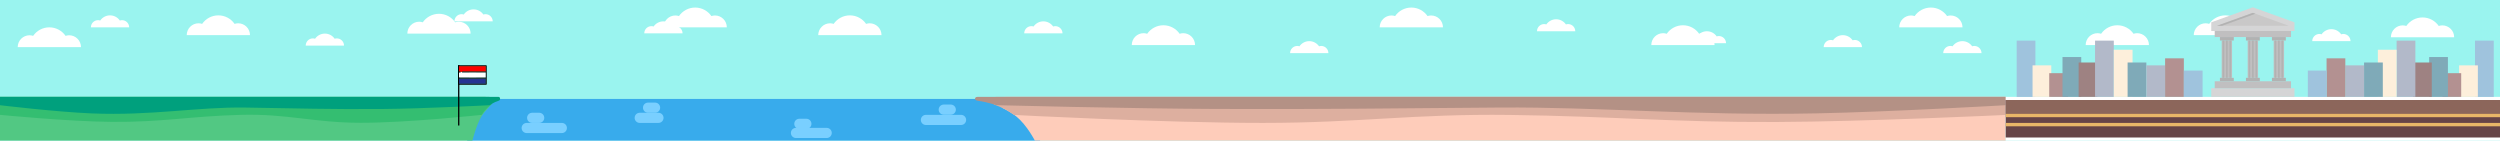
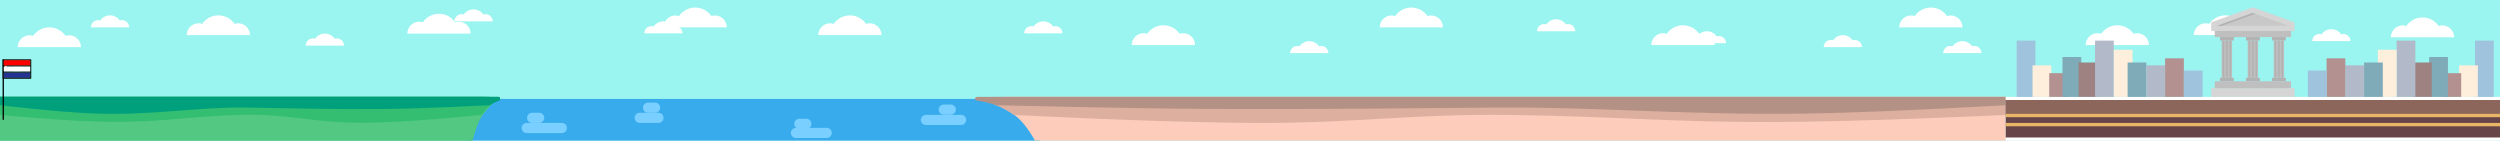
<svg xmlns="http://www.w3.org/2000/svg" width="9600" height="540" viewBox="0 0 9600 540" fill="none">
  <g clip-path="url(#clip0_54_2)">
    <rect width="9600" height="540" fill="white" />
    <rect width="9600" height="540" fill="#9AF4EF" />
    <path d="M265.439 135.401C260.659 135.401 256.141 136.342 251.809 137.708C238.092 117.974 215.339 105 189.499 105C163.658 105 140.905 117.974 127.191 137.708C122.861 136.342 118.343 135.401 113.561 135.401C88.397 135.401 68 155.818 68 181H311C311 155.818 290.603 135.401 265.439 135.401Z" fill="white" />
    <path d="M468.438 77.401C465.547 77.401 462.814 77.97 460.193 78.797C451.895 66.853 438.131 59 422.499 59C406.867 59 393.103 66.853 384.807 78.797C382.188 77.97 379.455 77.401 376.562 77.401C361.339 77.401 349 89.758 349 105H496C496 89.758 483.661 77.401 468.438 77.401Z" fill="white" />
    <path d="M1293.44 147.401C1290.55 147.401 1287.81 147.97 1285.19 148.797C1276.9 136.852 1263.13 129 1247.5 129C1231.87 129 1218.1 136.852 1209.81 148.797C1207.19 147.97 1204.45 147.401 1201.56 147.401C1186.34 147.401 1174 159.758 1174 175H1321C1321 159.758 1308.66 147.401 1293.44 147.401Z" fill="white" />
    <path d="M1864.44 54.401C1861.55 54.401 1858.81 54.97 1856.19 55.797C1847.9 43.852 1834.13 36 1818.5 36C1802.87 36 1789.1 43.852 1780.81 55.797C1778.19 54.97 1775.45 54.401 1772.56 54.401C1757.34 54.401 1745 66.758 1745 82H1892C1892 66.758 1879.66 54.401 1864.44 54.401Z" fill="white" />
    <path d="M2593.44 100.401C2590.55 100.401 2587.81 100.97 2585.19 101.797C2576.9 89.853 2563.13 82 2547.5 82C2531.87 82 2518.1 89.853 2509.81 101.797C2507.19 100.97 2504.45 100.401 2501.56 100.401C2486.34 100.401 2474 112.758 2474 128H2621C2621 112.758 2608.66 100.401 2593.44 100.401Z" fill="white" />
    <path d="M4052.44 100.401C4049.55 100.401 4046.81 100.97 4044.19 101.797C4035.9 89.853 4022.13 82 4006.5 82C3990.87 82 3977.1 89.853 3968.81 101.797C3966.19 100.97 3963.45 100.401 3960.56 100.401C3945.34 100.401 3933 112.758 3933 128H4080C4080 112.758 4067.66 100.401 4052.44 100.401Z" fill="white" />
    <path d="M5073.44 176.401C5070.55 176.401 5067.81 176.97 5065.19 177.797C5056.9 165.852 5043.13 158 5027.5 158C5011.87 158 4998.1 165.852 4989.81 177.797C4987.19 176.97 4984.45 176.401 4981.56 176.401C4966.34 176.401 4954 188.758 4954 204H5101C5101 188.758 5088.66 176.401 5073.44 176.401Z" fill="white" />
    <path d="M6021.44 92.401C6018.55 92.401 6015.81 92.97 6013.19 93.797C6004.9 81.853 5991.13 74 5975.5 74C5959.87 74 5946.1 81.853 5937.81 93.797C5935.19 92.97 5932.45 92.401 5929.56 92.401C5914.34 92.401 5902 104.758 5902 120H6049C6049 104.758 6036.66 92.401 6021.44 92.401Z" fill="white" />
    <path d="M6600.44 138.401C6597.55 138.401 6594.81 138.97 6592.19 139.797C6583.9 127.852 6570.13 120 6554.5 120C6538.87 120 6525.1 127.852 6516.81 139.797C6514.19 138.97 6511.45 138.401 6508.56 138.401C6493.34 138.401 6481 150.758 6481 166H6628C6628 150.758 6615.66 138.401 6600.44 138.401Z" fill="white" />
    <path d="M7581.44 176.401C7578.55 176.401 7575.81 176.97 7573.19 177.797C7564.9 165.852 7551.13 158 7535.5 158C7519.87 158 7506.1 165.852 7497.81 177.797C7495.19 176.97 7492.45 176.401 7489.56 176.401C7474.34 176.401 7462 188.758 7462 204H7609C7609 188.758 7596.66 176.401 7581.44 176.401Z" fill="white" />
    <path d="M7122.44 153.401C7119.55 153.401 7116.81 153.97 7114.19 154.797C7105.9 142.852 7092.13 135 7076.5 135C7060.87 135 7047.1 142.852 7038.81 154.797C7036.19 153.97 7033.45 153.401 7030.56 153.401C7015.34 153.401 7003 165.758 7003 181H7150C7150 165.758 7137.66 153.401 7122.44 153.401Z" fill="white" />
    <path d="M8998.44 130.401C8995.55 130.401 8992.81 130.97 8990.19 131.797C8981.9 119.852 8968.13 112 8952.5 112C8936.87 112 8923.1 119.852 8914.81 131.797C8912.19 130.97 8909.45 130.401 8906.56 130.401C8891.34 130.401 8879 142.758 8879 158H9026C9026 142.758 9013.66 130.401 8998.44 130.401Z" fill="white" />
    <path d="M914.439 89.401C909.659 89.401 905.141 90.342 900.809 91.708C887.092 71.974 864.339 59 838.499 59C812.658 59 789.905 71.974 776.191 91.708C771.861 90.342 767.343 89.401 762.561 89.401C737.397 89.401 717 109.818 717 135H960C960 109.818 939.603 89.401 914.439 89.401Z" fill="white" />
    <path d="M1761.63 83.401C1756.85 83.401 1752.33 84.342 1748 85.708C1734.28 65.974 1711.53 53 1685.69 53C1659.85 53 1637.09 65.974 1623.38 85.708C1619.05 84.342 1614.53 83.401 1609.75 83.401C1584.59 83.401 1564.19 103.818 1564.19 129H1807.19C1807.19 103.818 1786.79 83.401 1761.63 83.401Z" fill="white" />
    <path d="M2745.44 59.401C2740.66 59.401 2736.14 60.342 2731.81 61.708C2718.09 41.974 2695.34 29 2669.5 29C2643.66 29 2620.91 41.974 2607.19 61.708C2602.86 60.342 2598.34 59.401 2593.56 59.401C2568.4 59.401 2548 79.818 2548 105H2791C2791 79.818 2770.6 59.401 2745.44 59.401Z" fill="white" />
    <path d="M3339.44 89.401C3334.66 89.401 3330.14 90.342 3325.81 91.708C3312.09 71.974 3289.34 59 3263.5 59C3237.66 59 3214.91 71.974 3201.19 91.708C3196.86 90.342 3192.34 89.401 3187.56 89.401C3162.4 89.401 3142 109.818 3142 135H3385C3385 109.818 3364.6 89.401 3339.44 89.401Z" fill="white" />
    <path d="M6538.44 127.401C6533.66 127.401 6529.14 128.342 6524.81 129.708C6511.09 109.974 6488.34 97 6462.5 97C6436.66 97 6413.91 109.974 6400.19 129.708C6395.86 128.342 6391.34 127.401 6386.56 127.401C6361.4 127.401 6341 147.818 6341 173H6584C6584 147.818 6563.6 127.401 6538.44 127.401Z" fill="white" />
    <path d="M7490.44 59.401C7485.66 59.401 7481.14 60.342 7476.81 61.708C7463.09 41.974 7440.34 29 7414.5 29C7388.66 29 7365.91 41.974 7352.19 61.708C7347.86 60.342 7343.34 59.401 7338.56 59.401C7313.4 59.401 7293 79.818 7293 105H7536C7536 79.818 7515.6 59.401 7490.44 59.401Z" fill="white" />
    <path d="M8206.44 127.401C8201.66 127.401 8197.14 128.342 8192.81 129.708C8179.09 109.974 8156.34 97 8130.5 97C8104.66 97 8081.91 109.974 8068.19 129.708C8063.86 128.342 8059.34 127.401 8054.56 127.401C8029.4 127.401 8009 147.818 8009 173H8252C8252 147.818 8231.6 127.401 8206.44 127.401Z" fill="white" />
    <path d="M8621.44 89.401C8616.66 89.401 8612.14 90.342 8607.81 91.708C8594.09 71.974 8571.34 59 8545.5 59C8519.66 59 8496.91 71.974 8483.19 91.708C8478.86 90.342 8474.34 89.401 8469.56 89.401C8444.4 89.401 8424 109.818 8424 135H8667C8667 109.818 8646.6 89.401 8621.44 89.401Z" fill="white" />
    <path d="M9378.44 97.401C9373.66 97.401 9369.14 98.342 9364.81 99.708C9351.09 79.974 9328.34 67 9302.5 67C9276.66 67 9253.91 79.974 9240.19 99.708C9235.86 98.342 9231.34 97.401 9226.56 97.401C9201.4 97.401 9181 117.818 9181 143H9424C9424 117.818 9403.6 97.401 9378.44 97.401Z" fill="white" />
    <path d="M4543.44 127.401C4538.66 127.401 4534.14 128.342 4529.81 129.708C4516.09 109.974 4493.34 97 4467.5 97C4441.66 97 4418.91 109.974 4405.19 129.708C4400.86 128.342 4396.34 127.401 4391.56 127.401C4366.4 127.401 4346 147.818 4346 173H4589C4589 147.818 4568.6 127.401 4543.44 127.401Z" fill="white" />
    <path d="M5495.44 59.401C5490.66 59.401 5486.14 60.342 5481.81 61.708C5468.09 41.974 5445.34 29 5419.5 29C5393.66 29 5370.91 41.974 5357.19 61.708C5352.86 60.342 5348.34 59.401 5343.56 59.401C5318.4 59.401 5298 79.818 5298 105H5541C5541 79.818 5520.6 59.401 5495.44 59.401Z" fill="white" />
    <rect x="1794" y="380" width="2200" height="160" fill="#38ABEC" />
+     <path d="M0 372H1863.65C1882.48 372 1891.67 396.63 1878.59 410.173C1867.05 422.112 1855.71 435.342 1848.5 447.5C1828.54 481.146 1814 540 1814 540H0V372Z" fill="#52C883" />
+     <path d="M0 372H1878.59C1892.99 372 1897 394.922 1885.08 403.009C1864.73 416.828 1849.9 441 1849.9 441C1849.9 441 1567.25 471.599 1385.5 471.5C1205.25 471.401 1105.5 436.279 924.951 441C730.66 446.081 622.35 469.695 428 468C260.53 466.539 0 441 0 441V372Z" fill="#34BE71" />
+     <path d="M0 372H1914.47C1921.41 372 1922.52 384.327 1915.89 386.381C1895.2 392.79 1880.14 404 1880.14 404C1880.14 404 1630.87 417.201 1471 418.5C1263.59 420.185 1148.58 416.094 942 413C757.673 410.239 582.378 445.085 352 435.5C214.105 429.763 0 404 0 404V372Z" fill="#00A07D" />
    <path d="M0 372H1863.65C1882.48 372 1891.67 396.63 1878.59 410.173C1867.05 422.112 1855.71 435.342 1848.5 447.5C1828.54 481.146 1814 540 1814 540H0V372Z" fill="#52C883" />
    <path d="M0 372H1878.59C1892.99 372 1897 394.922 1885.08 403.009C1864.73 416.828 1849.9 441 1849.9 441C1849.9 441 1567.25 471.599 1385.5 471.5C1205.25 471.401 1105.5 436.279 924.951 441C730.66 446.081 622.35 469.695 428 468C260.53 466.539 0 441 0 441V372Z" fill="#34BE71" />
    <path d="M0 372H1914.47C1921.41 372 1922.52 384.327 1915.89 386.381C1895.2 392.79 1880.14 404 1880.14 404C1880.14 404 1630.87 417.201 1471 418.5C1263.59 420.185 1148.58 416.094 942 413C757.673 410.239 582.378 445.085 352 435.5C214.105 429.763 0 404 0 404V372Z" fill="#00A07D" />
    <path d="M7702 372H3861.04C3838.97 372 3832.01 405.291 3851.55 415.533C3871.51 425.992 3890.31 437.135 3902.95 447.5C3943.97 481.146 3973.85 540 3973.85 540H7702V372Z" fill="#FECCBA" />
    <path d="M7702 372H3824.42C3809.43 372 3806.88 398.449 3821.11 403.165C3863.02 417.053 3893.54 441.347 3893.54 441.347C3893.54 441.347 4475.45 472.1 4849.62 472C5220.71 471.901 5426.08 436.602 5797.77 441.347C6197.77 446.453 6420.75 470.186 6820.86 468.482C7165.64 467.014 7702 441.347 7702 441.347V372Z" fill="#DDAF9F" />
    <path d="M7702 372H3753.66C3741.91 372 3740.55 384.602 3752.17 386.343C3794.82 392.734 3825.89 403.915 3825.89 403.915C3825.89 403.915 4339.77 417.081 4669.36 418.377C5096.97 420.057 5334.08 415.977 5759.96 412.891C6139.97 410.137 6501.36 444.891 6976.31 435.331C7260.6 429.61 7702 403.915 7702 403.915V372Z" fill="#B49185" />
    <rect x="2003" y="472" width="174" height="39" rx="19.5" fill="#79CFFF" />
    <rect x="2024" y="433" width="66" height="39" rx="19.5" fill="#79CFFF" />
    <rect x="2437" y="433" width="111" height="39" rx="19.5" fill="#79CFFF" />
    <rect x="2469" y="394" width="66" height="39" rx="19.5" fill="#79CFFF" />
    <rect x="3037" y="491" width="157" height="39" rx="19.5" fill="#79CFFF" />
    <rect x="3050" y="456" width="66" height="39" rx="19.5" fill="#79CFFF" />
    <rect x="3536" y="441" width="174" height="39" rx="19.5" fill="#79CFFF" />
    <path d="M3604.5 421C3604.5 410.23 3613.23 401.5 3624 401.5H3651C3661.77 401.5 3670.5 410.23 3670.5 421C3670.5 431.77 3661.77 440.5 3651 440.5H3624C3613.23 440.5 3604.5 431.77 3604.5 421Z" fill="#79CFFF" />
    <rect x="7702" y="372" width="1898" height="168" fill="white" />
    <rect x="7702" y="384" width="1898" height="144" fill="#674447" />
    <rect x="7702" y="384" width="1898" height="53" fill="#8C665B" />
    <rect x="7702" y="472" width="1898" height="13" fill="#E9B668" />
    <rect x="7702" y="437" width="1898" height="13" fill="#E9B668" />
    <g clip-path="url(#clip1_54_2)">
      <path d="M8797.48 118.99H8810.8V85.701L8651 28L8491.2 85.701V118.99H8504.52H8797.48Z" fill="#D5D5D6" />
      <path d="M8513.14 99.018L8651 49.232L8788.86 99.018H8513.14Z" fill="#C9C8C8" />
      <path d="M8660.83 52.781L8651 49.232L8513.14 99.018H8532.79L8660.83 52.781Z" fill="#B2B2B2" />
      <path d="M8770.85 155.614H8777.5V142.295H8724.24V155.614H8730.9H8770.85Z" fill="#B2B2B2" />
      <path d="M8730.9 298.758H8724.24V312.076H8777.5V298.758H8770.85H8730.9Z" fill="#B2B2B2" />
      <path d="M8770.85 155.615H8730.89V298.758H8770.85V155.615Z" fill="#C0BFC0" />
      <path d="M8670.97 155.615H8631.02V298.758H8670.97V155.615Z" fill="#C0BFC0" />
      <path d="M8571.11 155.615H8531.15V298.758H8571.11V155.615Z" fill="#C0BFC0" />
      <path d="M8554.46 155.615H8547.8V298.758H8554.46V155.615Z" fill="#B2B2B2" />
      <path d="M8541.14 155.615H8534.48V298.758H8541.14V155.615Z" fill="#B2B2B2" />
      <path d="M8567.78 155.615H8561.12V298.758H8567.78V155.615Z" fill="#B2B2B2" />
      <path d="M8654.33 155.615H8647.67V298.758H8654.33V155.615Z" fill="#B2B2B2" />
      <path d="M8641.01 155.615H8634.36V298.758H8641.01V155.615Z" fill="#B2B2B2" />
      <path d="M8667.64 155.615H8660.99V298.758H8667.64V155.615Z" fill="#B2B2B2" />
      <path d="M8754.2 155.615H8747.54V298.758H8754.2V155.615Z" fill="#B2B2B2" />
      <path d="M8740.88 155.615H8734.23V298.758H8740.88V155.615Z" fill="#B2B2B2" />
      <path d="M8767.52 155.615H8760.86V298.758H8767.52V155.615Z" fill="#B2B2B2" />
      <path d="M8670.97 155.614H8677.64V142.295H8624.37V155.614H8631.02H8670.97Z" fill="#B2B2B2" />
      <path d="M8631.02 298.758H8624.37V312.076H8677.64V298.758H8670.97H8631.02Z" fill="#B2B2B2" />
      <path d="M8571.1 155.614H8577.76V142.295H8524.5V155.614H8531.15H8571.1Z" fill="#B2B2B2" />
      <path d="M8531.15 298.758H8524.5V312.076H8577.76V298.758H8571.1H8531.15Z" fill="#B2B2B2" />
      <path d="M8504.52 338.707H8491.2V372.001H8810.8V338.707H8797.48H8504.52Z" fill="#D5D5D6" />
      <path d="M8797.48 312.076H8504.52V338.707H8797.48V312.076Z" fill="#C0BFC0" />
      <path d="M8797.48 118.99H8504.52V142.296H8797.48V118.99Z" fill="#C0BFC0" />
    </g>
    <rect x="7744" y="156" width="72" height="216" fill="#9FC3DD" />
    <rect x="7805" y="251" width="72" height="121" fill="#FDEFDB" />
    <rect x="7869" y="281" width="72" height="91" fill="#B39191" />
    <rect x="7920" y="219" width="72" height="153" fill="#7FAAB8" />
    <rect x="7982" y="240" width="72" height="132" fill="#9E8282" />
    <rect x="8045" y="156" width="72" height="216" fill="#B2B9C9" />
    <rect x="8117" y="191" width="72" height="181" fill="#FDEFDB" />
    <rect x="8170" y="240" width="72" height="132" fill="#7FAAB8" />
    <rect x="8242" y="251" width="72" height="121" fill="#B2B9C9" />
    <rect x="8314" y="224" width="72" height="148" fill="#B39191" />
    <rect x="8386" y="271" width="72" height="101" fill="#9FC3DD" />
    <rect width="72" height="216" transform="matrix(-1 0 0 1 9576 156)" fill="#9FC3DD" />
    <rect width="72" height="121" transform="matrix(-1 0 0 1 9515 251)" fill="#FDEFDB" />
    <rect width="72" height="91" transform="matrix(-1 0 0 1 9451 281)" fill="#B39191" />
    <rect width="72" height="153" transform="matrix(-1 0 0 1 9400 219)" fill="#7FAAB8" />
    <rect width="72" height="132" transform="matrix(-1 0 0 1 9338 240)" fill="#9E8282" />
    <rect width="72" height="216" transform="matrix(-1 0 0 1 9275 156)" fill="#B2B9C9" />
    <rect width="72" height="181" transform="matrix(-1 0 0 1 9203 191)" fill="#FDEFDB" />
    <rect width="72" height="132" transform="matrix(-1 0 0 1 9150 240)" fill="#7FAAB8" />
    <rect width="72" height="121" transform="matrix(-1 0 0 1 9078 251)" fill="#B2B9C9" />
    <rect width="72" height="148" transform="matrix(-1 0 0 1 9006 224)" fill="#B39191" />
    <rect width="72" height="101" transform="matrix(-1 0 0 1 8934 271)" fill="#9FC3DD" />
-     <rect x="1759" y="250" width="5" height="232" fill="black" />
-     <path d="M1814 290.957C1815.63 290.957 1816.96 289.631 1816.96 288C1816.96 286.369 1815.63 285.043 1814 285.043C1812.37 285.043 1811.04 286.369 1811.04 288C1811.04 289.631 1812.37 290.957 1814 290.957Z" fill="white" />
-     <path d="M1767.87 277.946H1762.55V298.053H1865.45V277.946H1774.97C1773.99 277.946 1773.19 277.152 1773.19 276.172H1769.65C1769.65 277.152 1768.85 277.946 1767.87 277.946ZM1814 281.494C1817.59 281.494 1820.51 284.413 1820.51 288C1820.51 291.587 1817.59 294.505 1814 294.505C1810.41 294.505 1807.49 291.587 1807.49 288C1807.49 284.413 1810.41 281.494 1814 281.494Z" fill="white" />
-     <path d="M1769.51 276.309V276.172C1769.51 275.269 1768.77 274.535 1767.87 274.535H1762.41V254.152H1865.59V274.535H1774.97C1774.06 274.535 1773.33 275.269 1773.33 276.171V276.309H1769.51V276.309Z" fill="#FF7900" />
-     <path d="M1767.87 274.398C1768.85 274.398 1769.65 275.193 1769.65 276.173H1773.19C1773.19 275.193 1773.99 274.398 1774.97 274.398H1865.45V254.291H1762.55V274.398H1767.87Z" fill="#FF0000" />
-     <path d="M1865.59 301.465H1762.41V321.847H1865.59V301.465Z" fill="#259245" />
-     <path d="M1865.45 301.602H1762.55V321.709H1865.45V301.602Z" fill="#253492" />
-     <path d="M1867.23 250.742H1760.77C1759.79 250.742 1759 251.537 1759 252.516V323.484C1759 324.464 1759.79 325.258 1760.77 325.258H1867.23C1868.21 325.258 1869 324.464 1869 323.484V252.516C1869 251.537 1868.21 250.742 1867.23 250.742ZM1865.45 254.291V274.398H1774.97C1773.99 274.398 1773.19 275.192 1773.19 276.172C1773.19 277.152 1773.99 277.946 1774.97 277.946H1865.45V298.054H1762.55V277.947H1767.87C1768.85 277.947 1769.65 277.152 1769.65 276.172C1769.65 275.193 1768.85 274.398 1767.87 274.398H1762.55V254.291H1865.45ZM1762.55 321.71V301.602H1865.45V321.71H1762.55Z" fill="black" />
-     <rect x="1801" y="280" width="28" height="16" fill="white" />
+     <rect x="10" y="228" width="5" height="232" fill="black" />
+     <path d="M65 267.957C66.631 267.957 67.957 266.631 67.957 265C67.957 263.369 66.631 262.043 65 262.043C63.369 262.043 62.043 263.369 62.043 265C62.043 266.631 63.369 267.957 65 267.957Z" fill="white" />
+     <path d="M18.871 254.946H13.549V275.053H116.452V254.946H25.968C24.988 254.946 24.194 254.152 24.194 253.172H20.645C20.645 254.152 19.851 254.946 18.871 254.946ZM65 258.494C68.588 258.494 71.506 261.413 71.506 265C71.506 268.587 68.588 271.505 65 271.505C61.413 271.505 58.495 268.587 58.495 265C58.495 261.413 61.413 258.494 65 258.494Z" fill="white" />
+     <path d="M20.507 253.309V253.172C20.507 252.269 19.773 251.535 18.87 251.535H13.41V231.152H116.588V251.535H25.967C25.064 251.535 24.33 252.269 24.33 253.171V253.309H20.507V253.309Z" fill="#FF7900" />
+     <path d="M18.871 251.398C19.851 251.398 20.645 252.193 20.645 253.173H24.194C24.194 252.193 24.988 251.398 25.968 251.398H116.452V231.291H13.549V251.398H18.871Z" fill="#FF0000" />
+     <path d="M116.588 278.465H13.41V298.847H116.588V278.465Z" fill="#259245" />
+     <path d="M116.452 278.602H13.549V298.709H116.452V278.602Z" fill="#253492" />
+     <path d="M118.226 227.742H11.774C10.794 227.742 10 228.537 10 229.516V300.484C10 301.464 10.794 302.258 11.774 302.258H118.226C119.206 302.258 120 301.464 120 300.484V229.516C120 228.537 119.206 227.742 118.226 227.742ZM116.452 231.291V251.398H25.968C24.988 251.398 24.194 252.192 24.194 253.172C24.194 254.152 24.988 254.946 25.968 254.946H116.452V275.054H13.549V254.947H18.871C19.851 254.947 20.645 254.152 20.645 253.172C20.645 252.193 19.851 251.398 18.871 251.398H13.549V231.291H116.452ZM13.549 298.71V278.602H116.452V298.71H13.549Z" fill="black" />
+     <rect x="52" y="257" width="28" height="16" fill="white" />
  </g>
  <defs>
    <clipPath id="clip0_54_2">
      <rect width="9600" height="540" fill="white" />
    </clipPath>
    <clipPath id="clip1_54_2">
      <rect width="344" height="344" fill="white" transform="translate(8479 28)" />
    </clipPath>
  </defs>
</svg>
